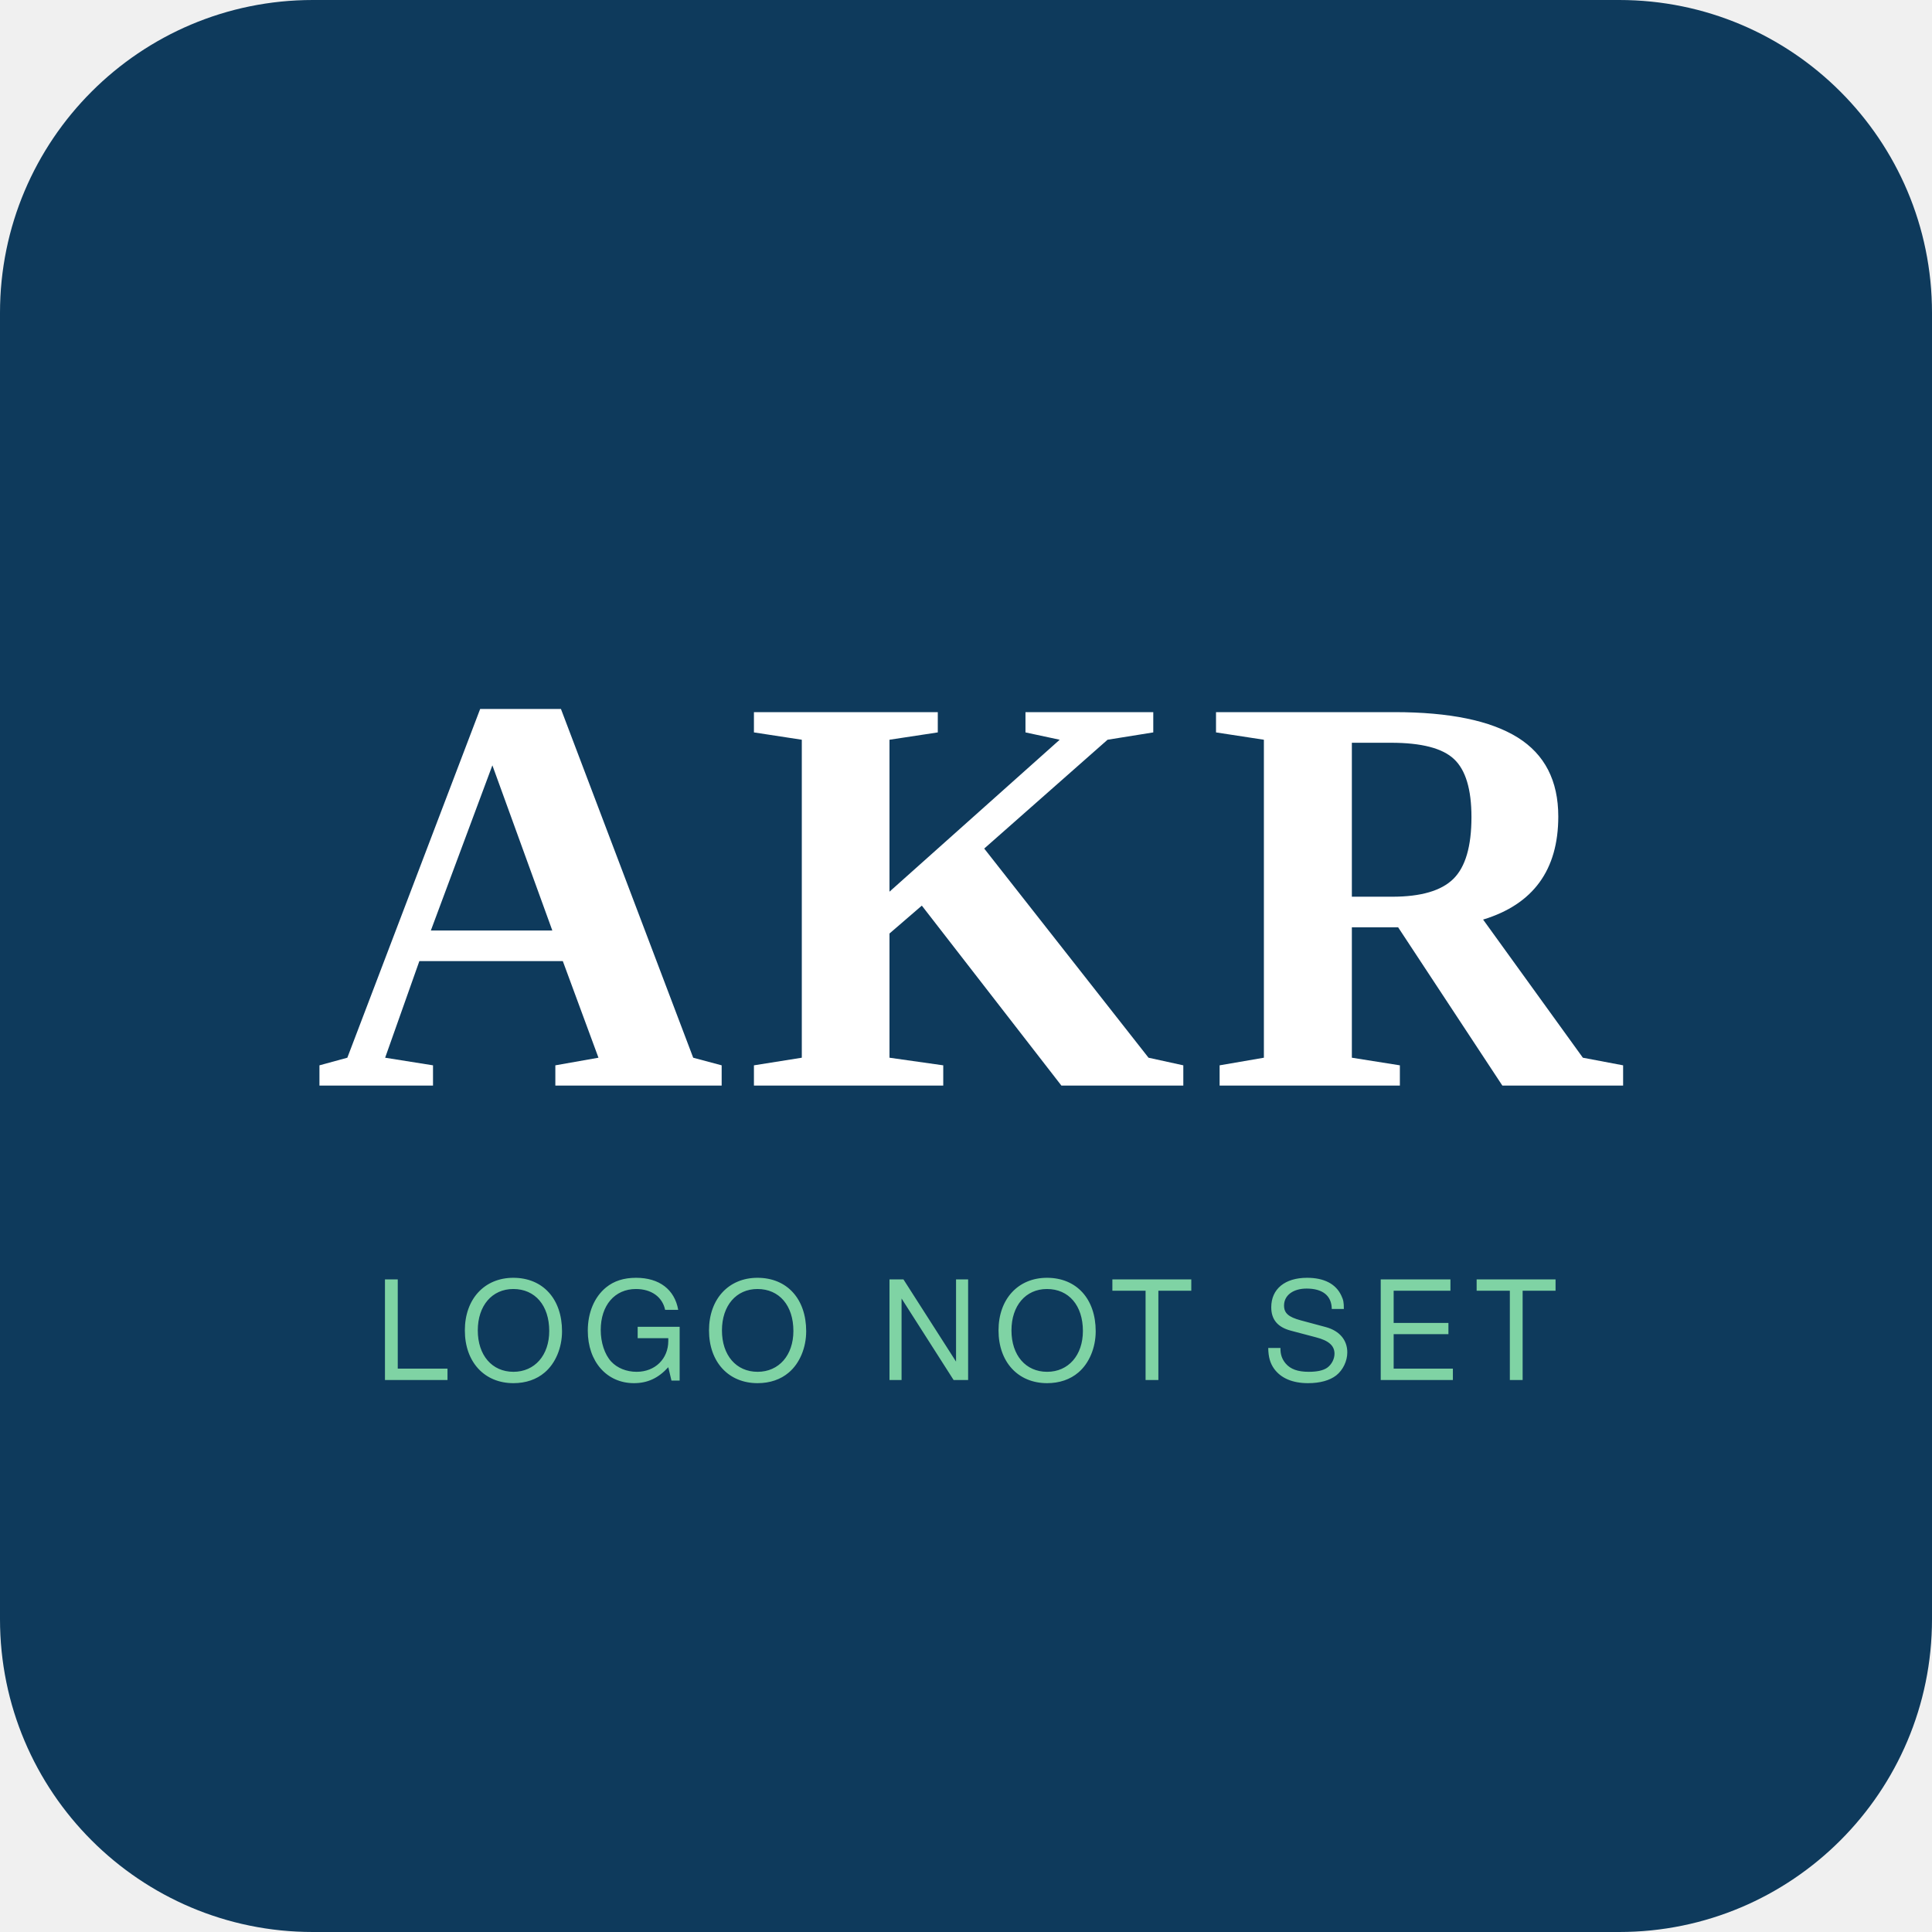
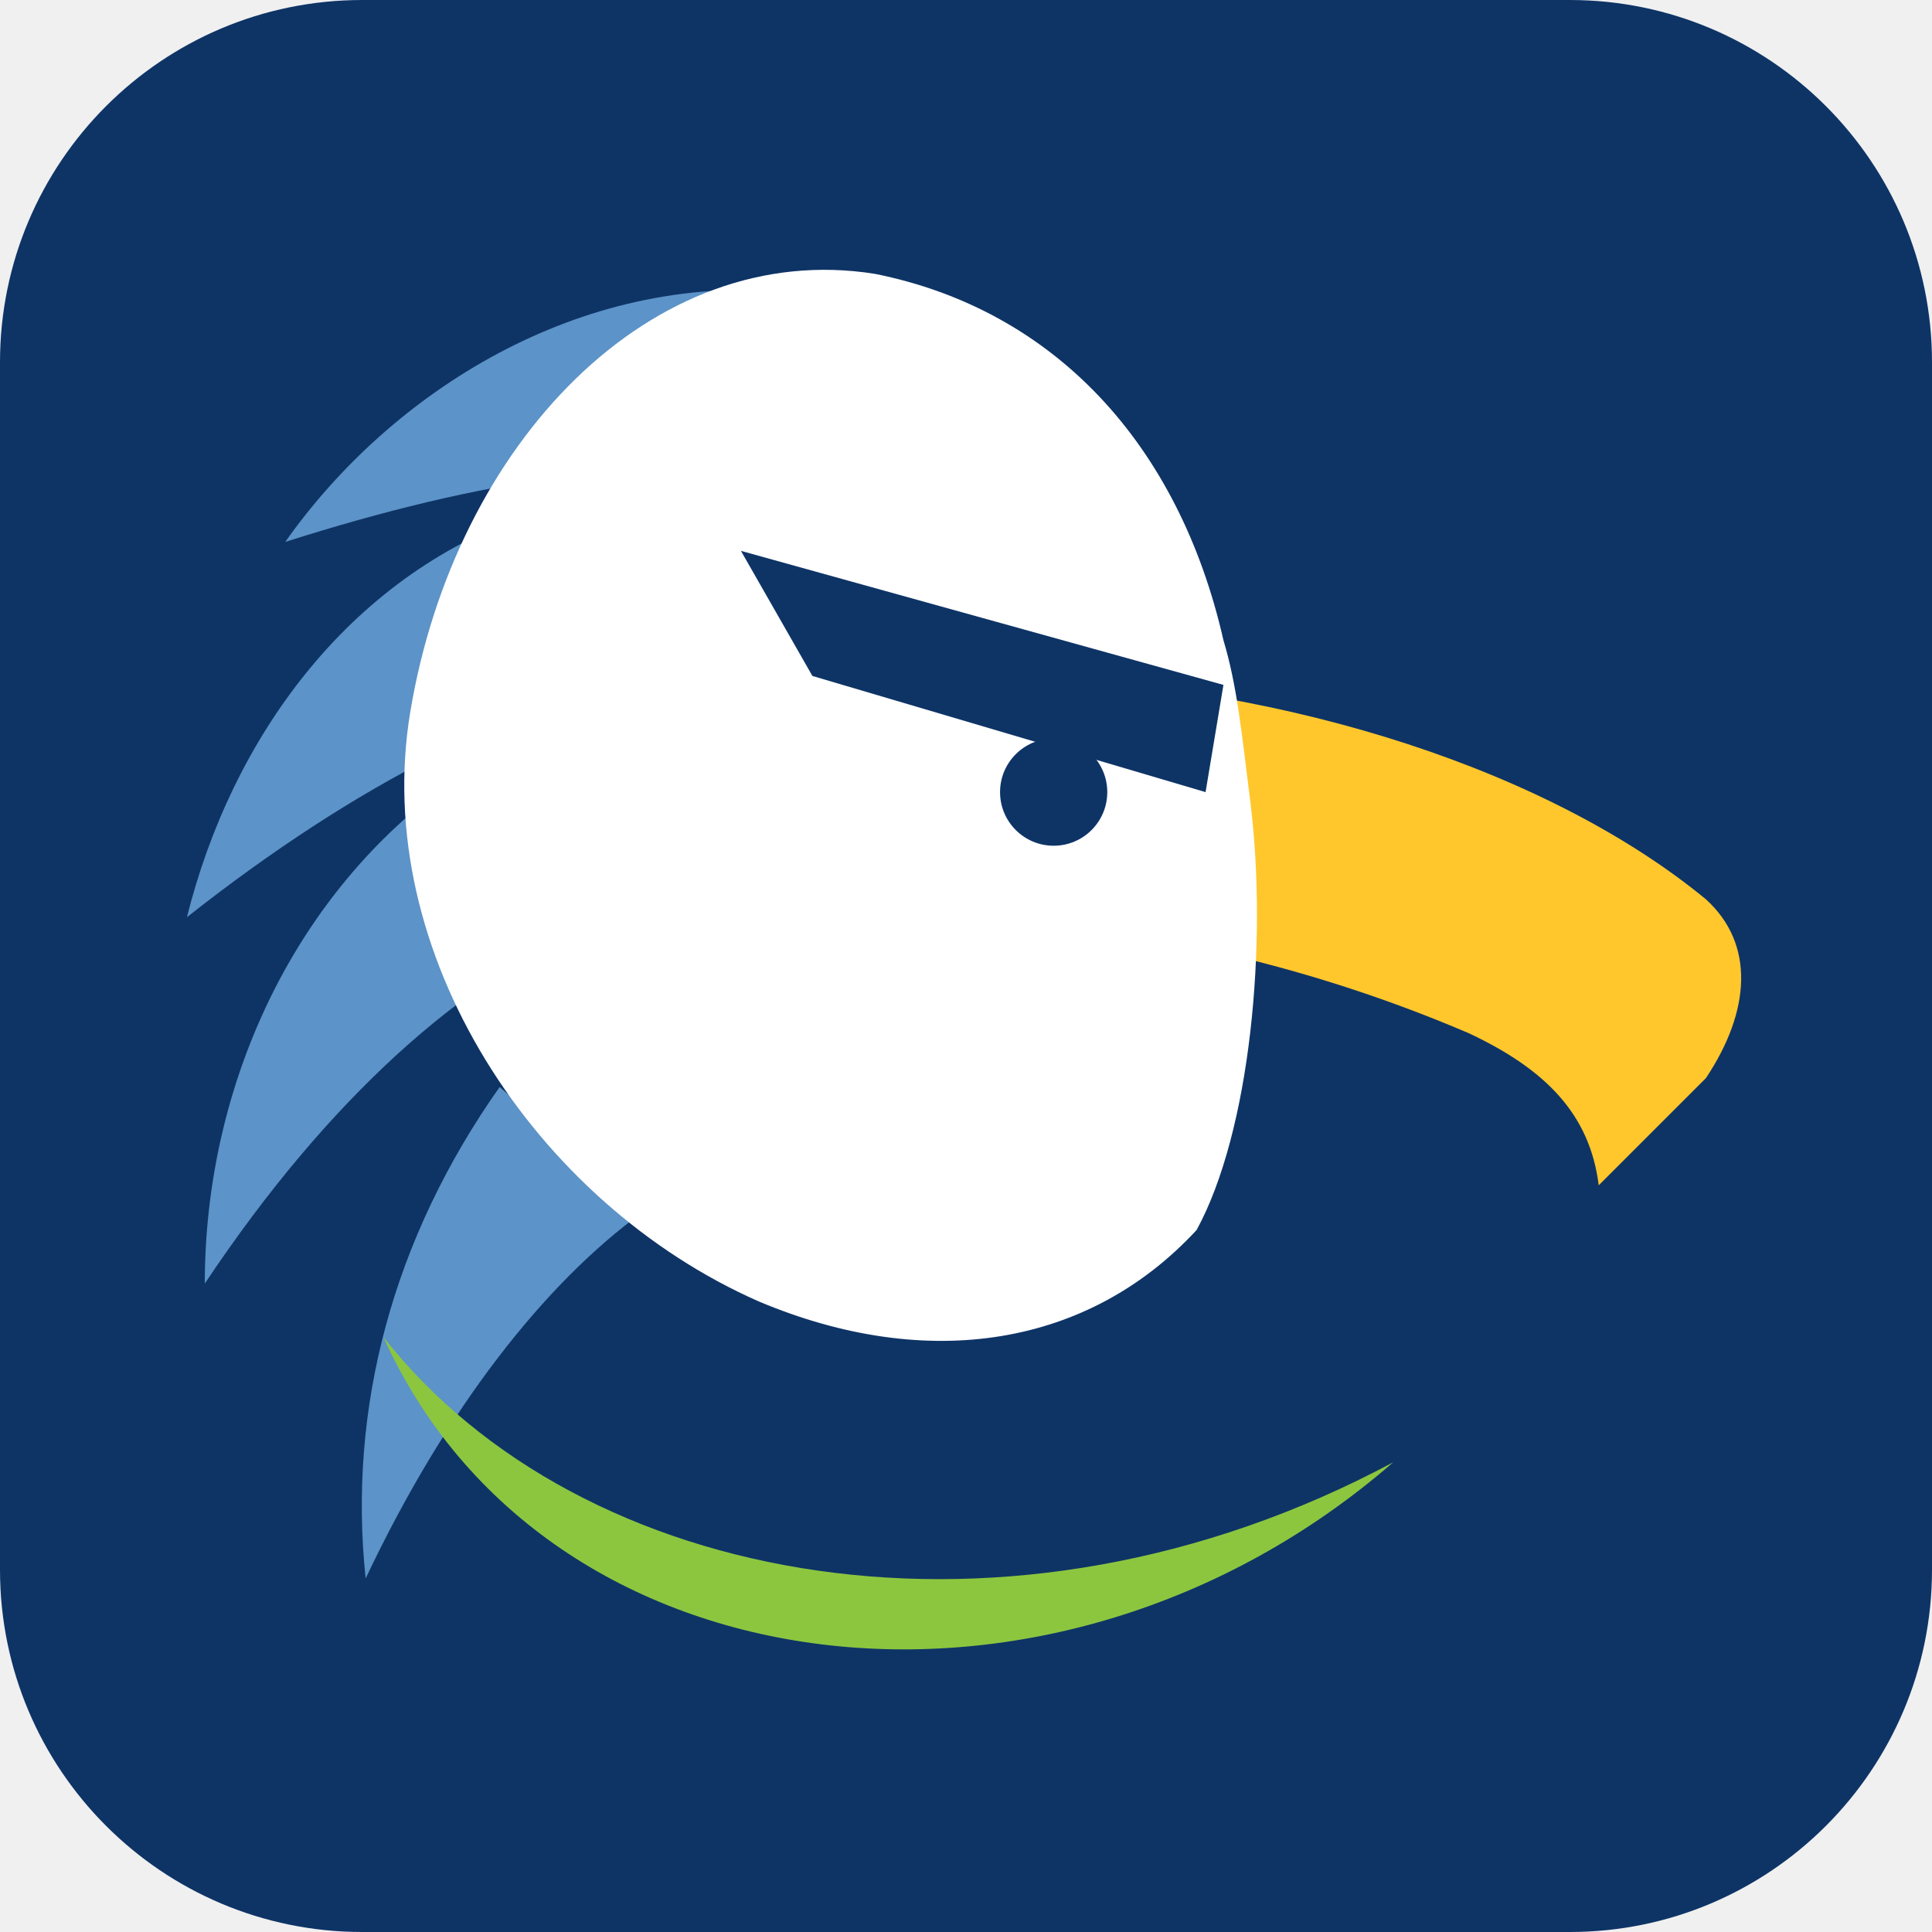
- <svg xmlns="http://www.w3.org/2000/svg" viewBox="0 0 210 210" role="img" aria-label="No logo uploaded yet">
-   <rect width="210" height="210" rx="34" fill="#0E3A5C" />
-   <text x="105" y="118" text-anchor="middle" font-family="Georgia, 'Times New Roman', serif" font-size="62" font-weight="700" letter-spacing="2" fill="#FFFFFF">AKR</text>
-   <text x="105" y="150" text-anchor="middle" font-family="Helvetica, Arial, sans-serif" font-size="15" letter-spacing="1.6" fill="#7FD3A4">LOGO NOT SET</text>
+ <svg xmlns="http://www.w3.org/2000/svg" viewBox="0 0 64 64" role="img" aria-label="AKR">
+   <rect width="64" height="64" rx="12" fill="#0E3466" />
+   <g transform="translate(5.6,7) scale(0.148) translate(-8,-36)">
+     <g fill="#5C93C8">
+       <path d="M146 54 C100 50 58 76 34 110 C78 96 116 90 150 96 Z" />
+       <path d="M88 104 C48 118 22 154 12 194 C50 164 86 146 118 140 Z" />
+       <path d="M68 166 C34 192 16 234 16 276 C44 234 74 208 102 196 Z" />
+       <path d="M82 232 C58 266 48 304 52 342 C70 304 92 276 114 260 Z" />
+     </g>
+     <path fill="#FFC72C" d="M196 140       C260 142 318 162 352 190 C363 200 362 215 352 230 L328 254       C326 238 316 228 299 220 C264 205 228 197 196 195 Z" />
+     <path fill="#FFFFFF" d="M244 132       C234 88 206 58 166 50 C116 42 72 88 62 148       C53 202 90 258 140 280 C178 296 214 290 238 264       C250 242 254 200 250 168 C248 152 247 142 244 132 Z" />
+     <path fill="#0E3466" d="M136 112 L244 142 L240 166 L152 140 Z" />
+     <circle cx="206" cy="166" r="12" fill="#0E3466" />
+     <path fill="#8CC63F" d="M56 288 C100 344 196 362 282 316 C206 382 92 368 56 288 Z" />
+   </g>
</svg>
